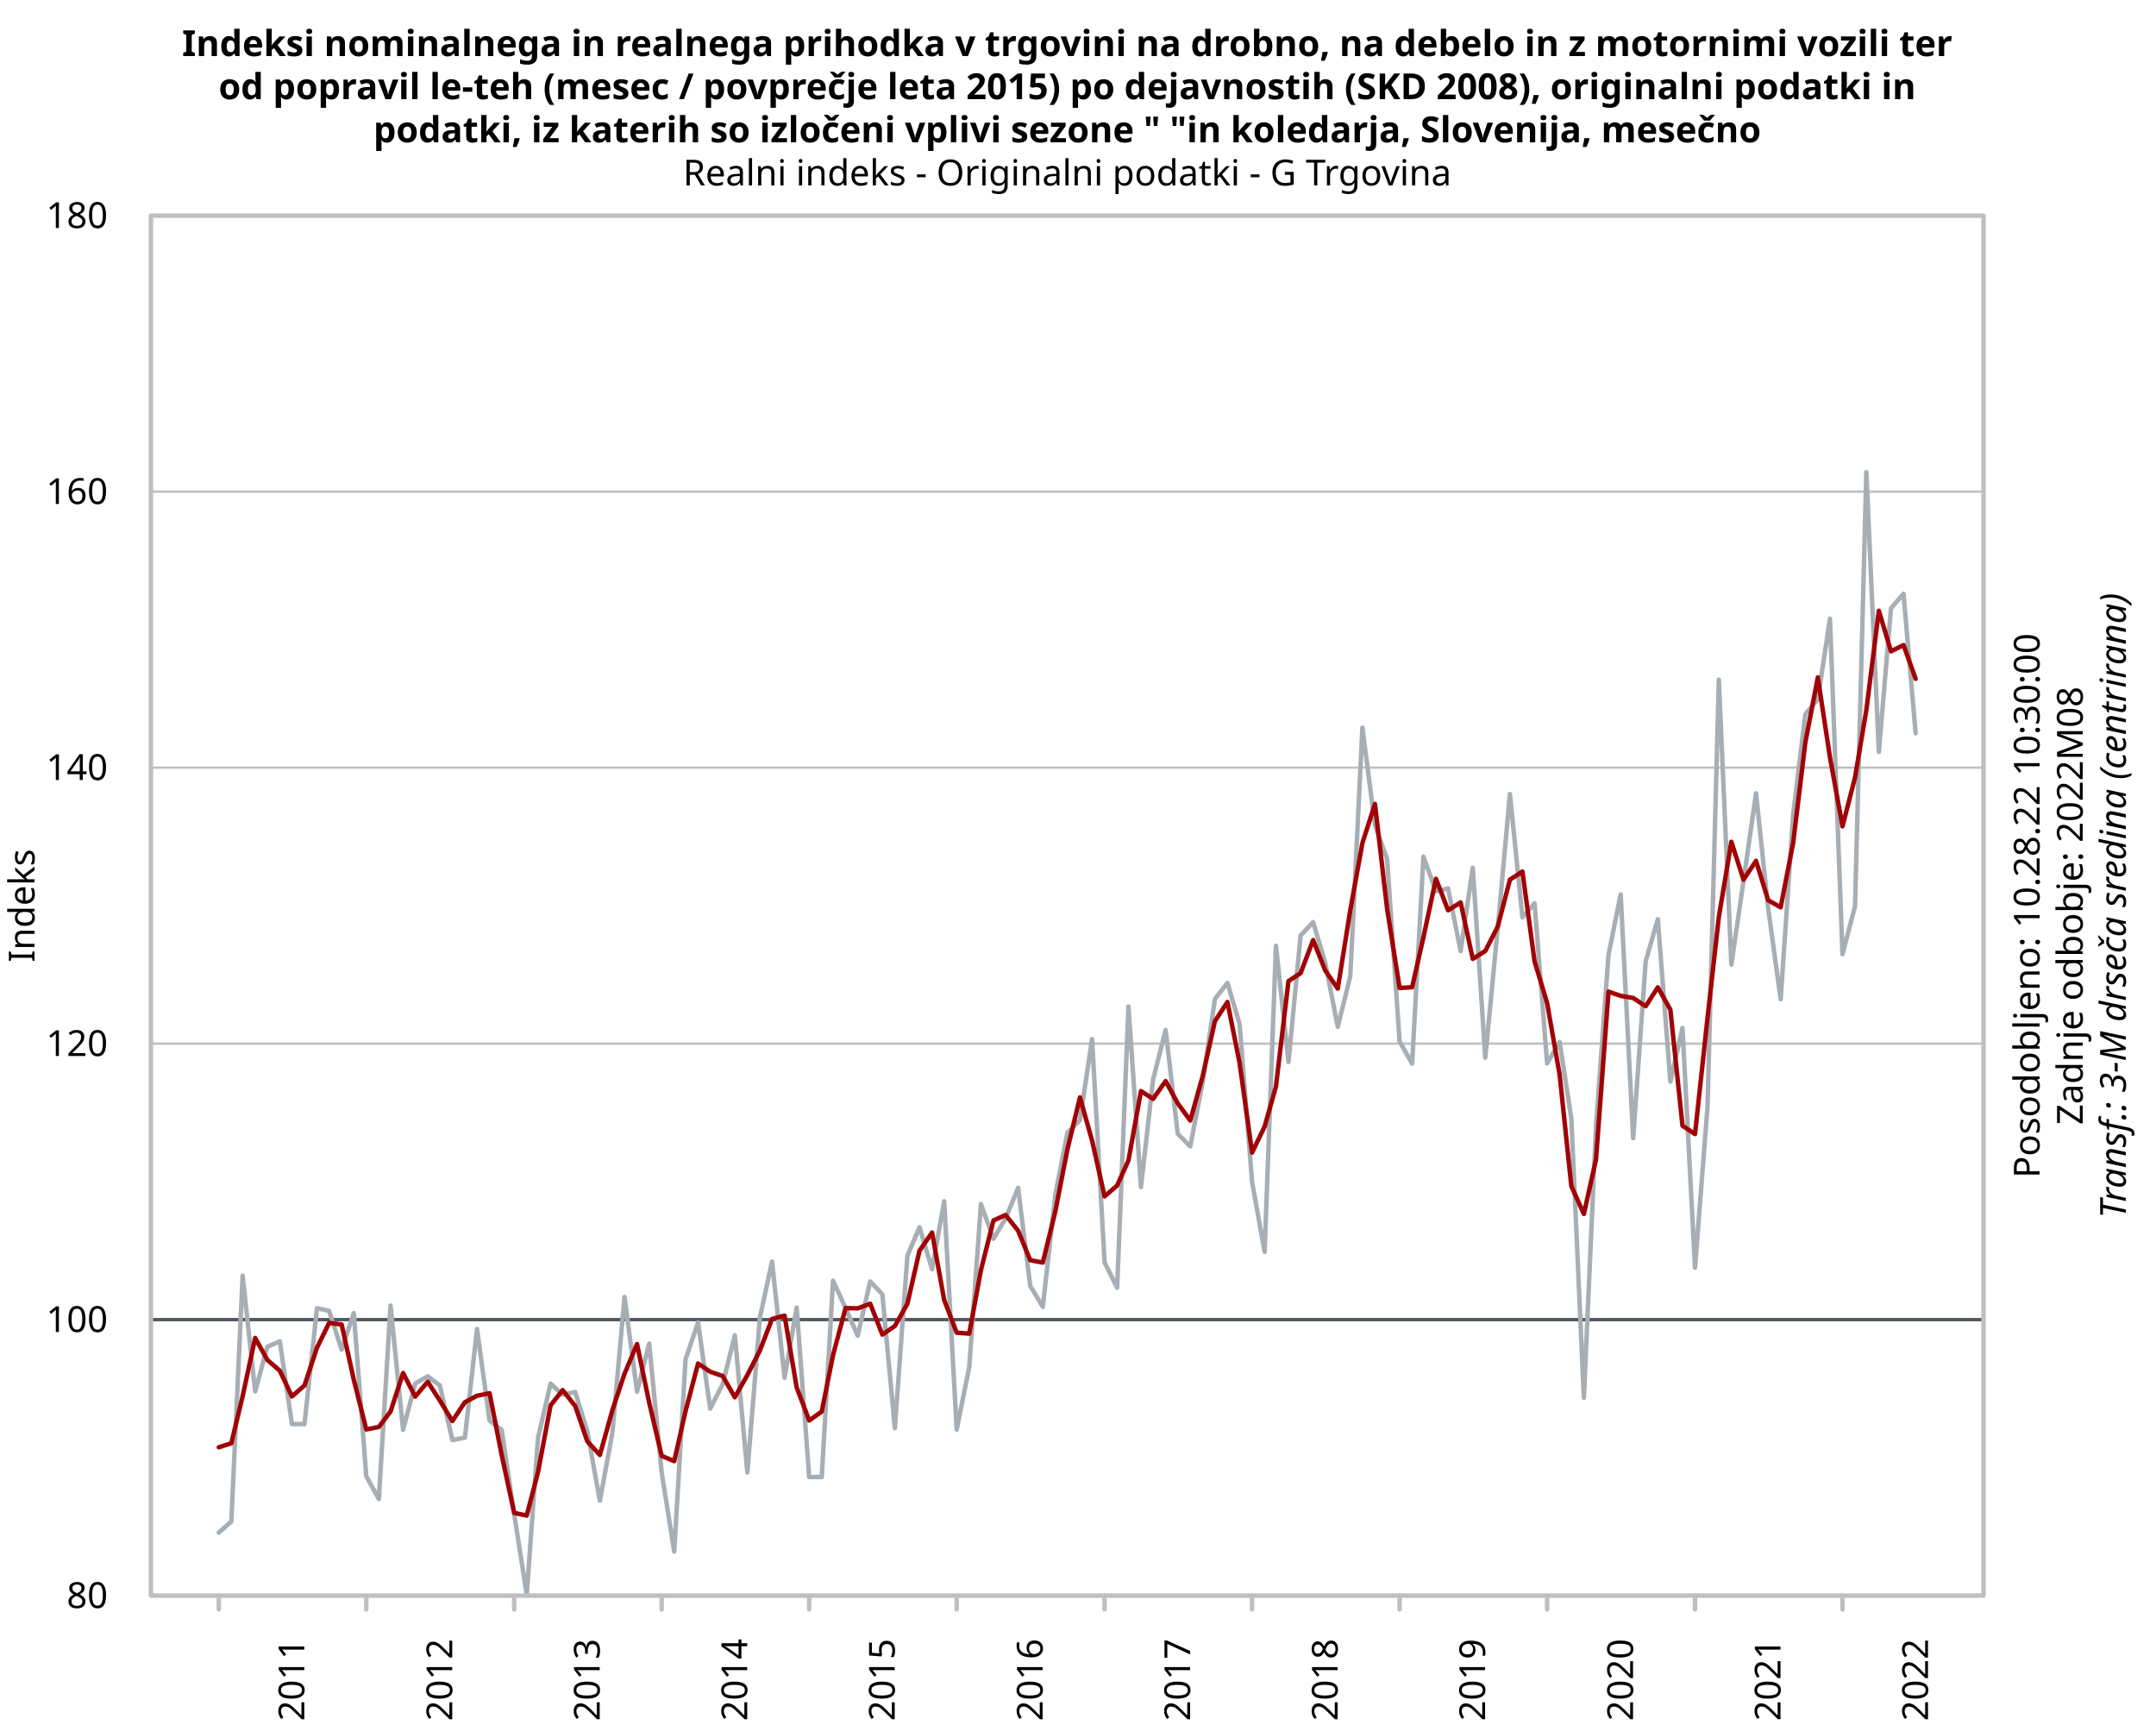
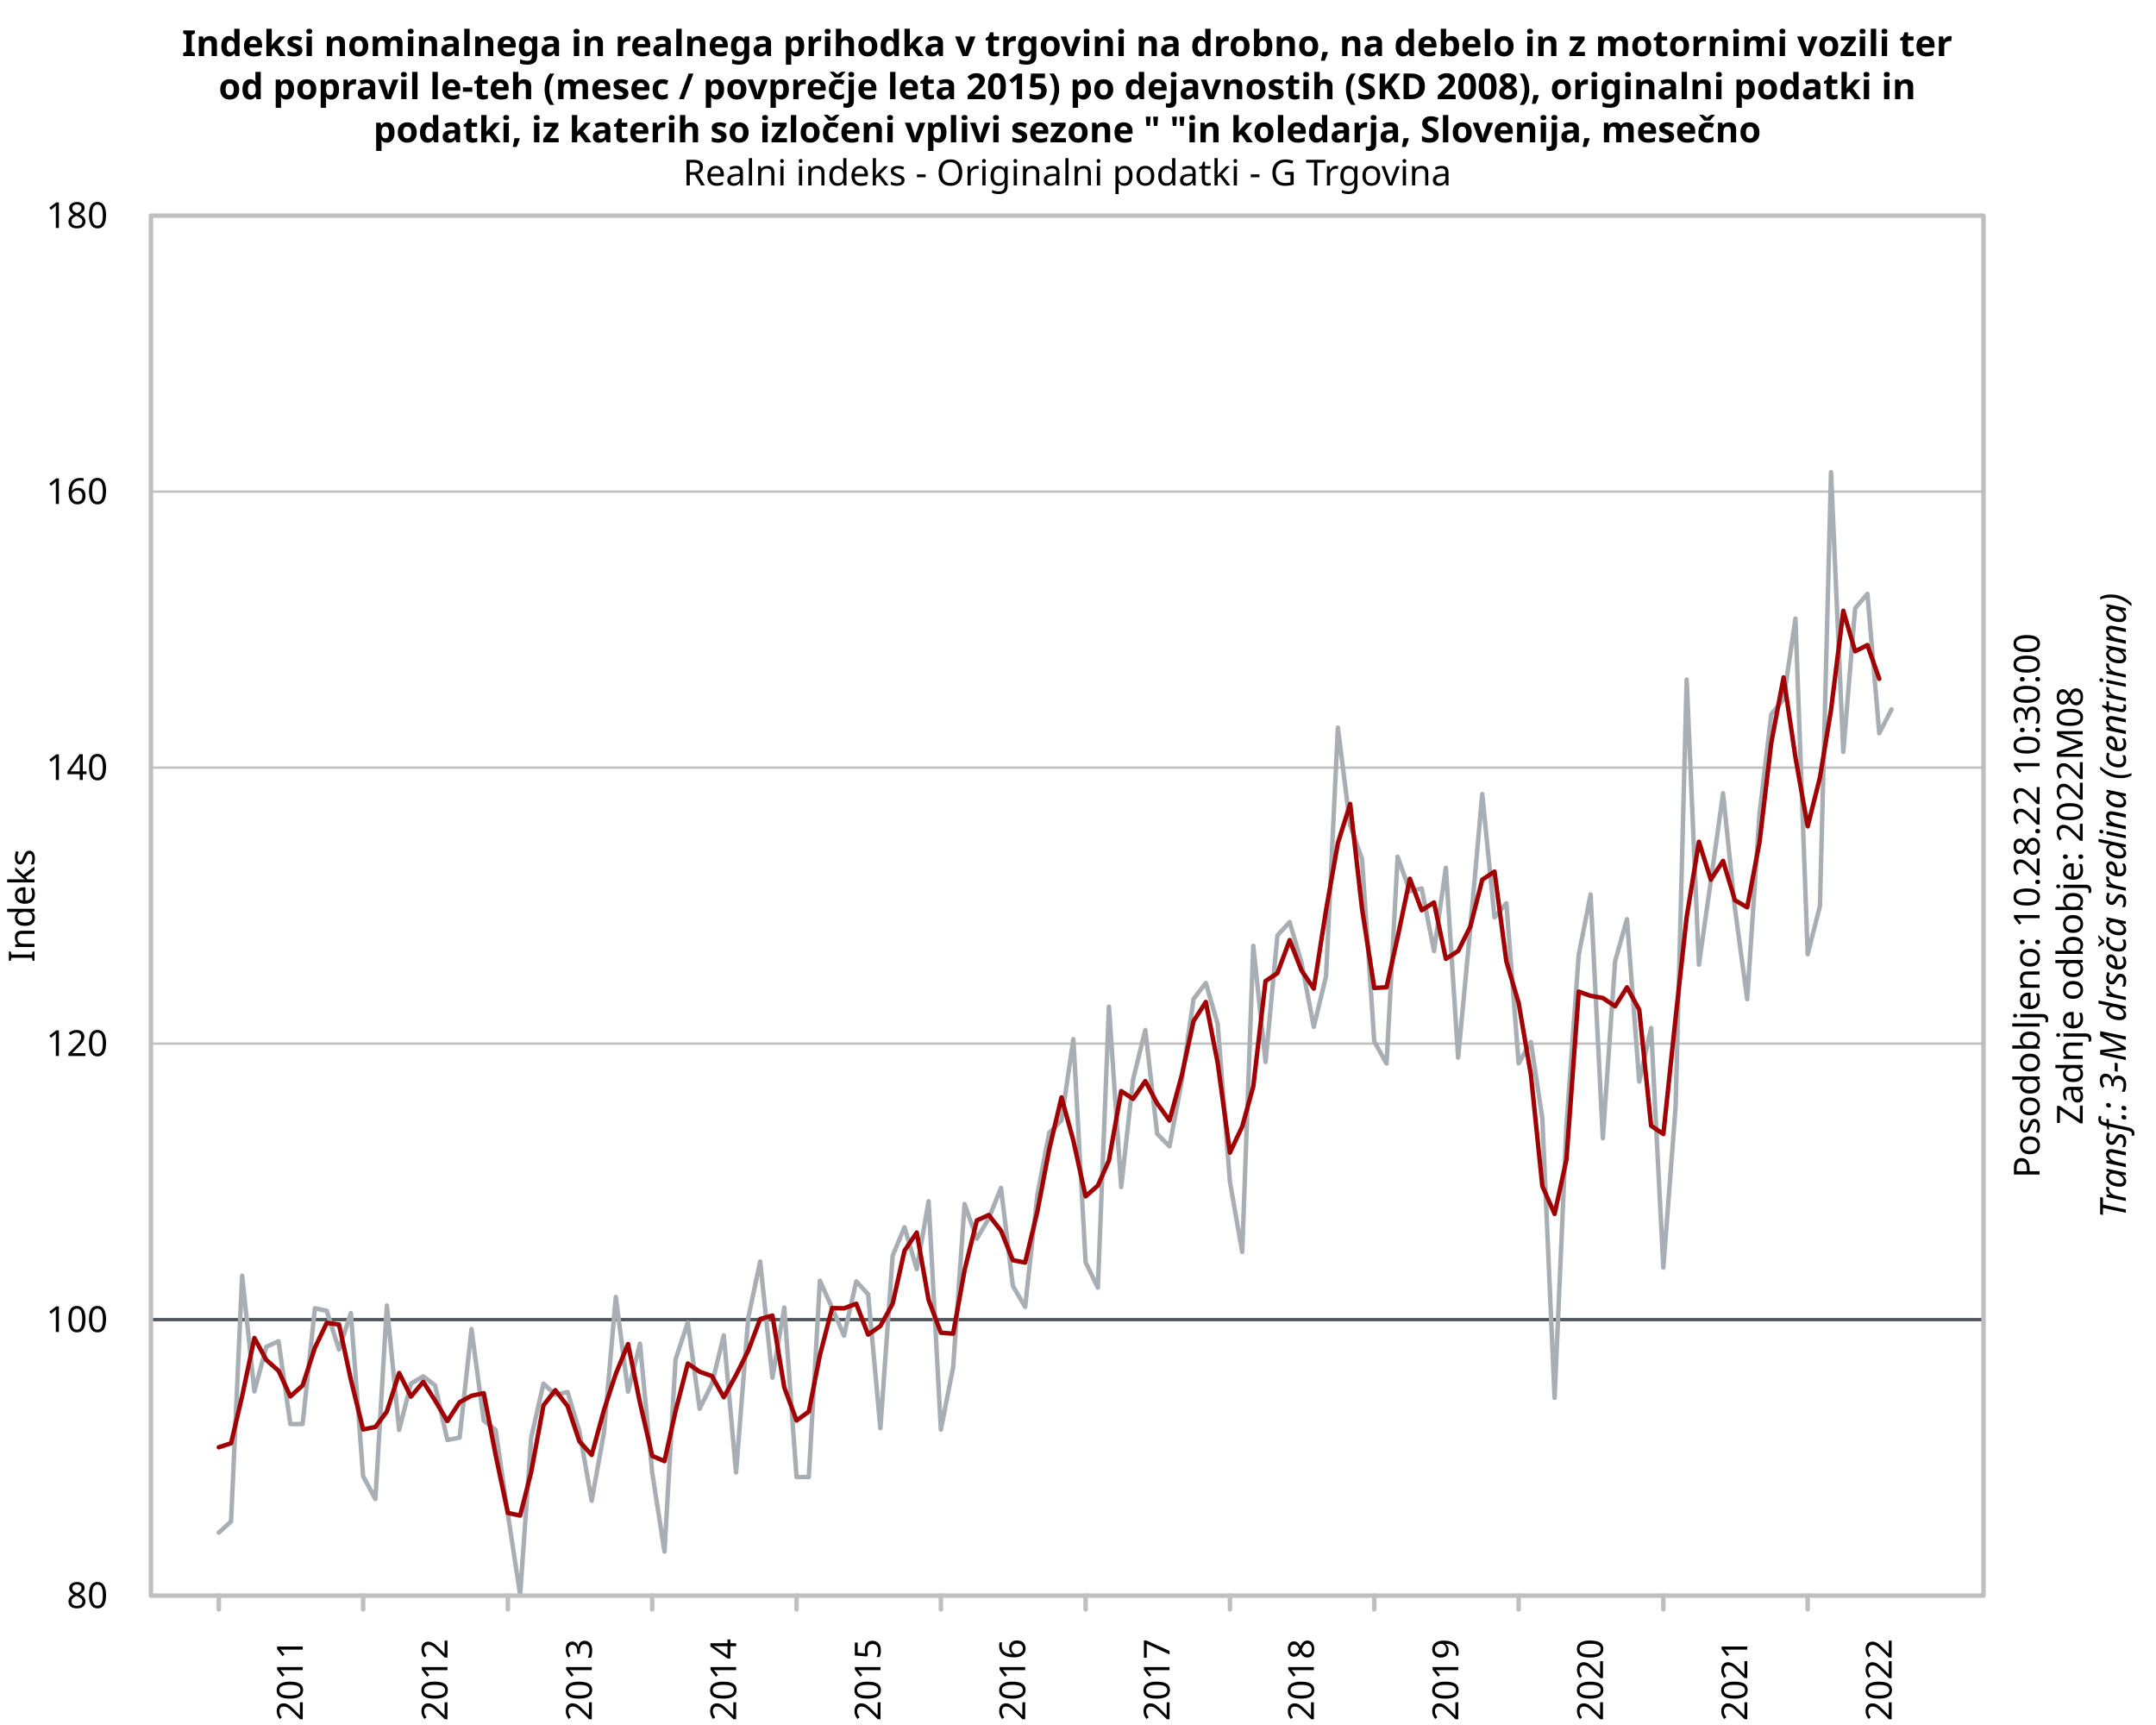
<svg xmlns="http://www.w3.org/2000/svg" class="svglite" data-engine-version="2.0" width="720.00pt" height="576.00pt" viewBox="0 0 720.00 576.00">
  <defs>
    <style type="text/css">
    .svglite line, .svglite polyline, .svglite polygon, .svglite path, .svglite rect, .svglite circle {
      fill: none;
      stroke: #000000;
      stroke-linecap: round;
      stroke-linejoin: round;
      stroke-miterlimit: 10.00;
    }
  </style>
  </defs>
  <rect width="100%" height="100%" style="stroke: none; fill: #FFFFFF;" />
  <defs>
    <clipPath id="cpMC4wMHw3MjAuMDB8MC4wMHw1NzYuMDA=">
      <rect x="0.00" y="0.00" width="720.00" height="576.00" />
    </clipPath>
  </defs>
  <g clip-path="url(#cpMC4wMHw3MjAuMDB8MC4wMHw1NzYuMDA=)">
</g>
  <defs>
    <clipPath id="cpNTAuNDB8NjYyLjQwfDcyLjAwfDUzMi44MA==">
      <rect x="50.40" y="72.00" width="612.00" height="460.80" />
    </clipPath>
  </defs>
  <g clip-path="url(#cpNTAuNDB8NjYyLjQwfDcyLjAwfDUzMi44MA==)">
    <line x1="50.40" y1="532.80" x2="662.40" y2="532.80" style="stroke-width: 0.75; stroke: #BFBFBF;" />
    <line x1="50.40" y1="440.64" x2="662.40" y2="440.64" style="stroke-width: 0.75; stroke: #BFBFBF;" />
    <line x1="50.40" y1="348.48" x2="662.40" y2="348.48" style="stroke-width: 0.75; stroke: #BFBFBF;" />
    <line x1="50.40" y1="256.32" x2="662.40" y2="256.32" style="stroke-width: 0.75; stroke: #BFBFBF;" />
    <line x1="50.40" y1="164.16" x2="662.40" y2="164.16" style="stroke-width: 0.75; stroke: #BFBFBF;" />
    <line x1="50.40" y1="72.00" x2="662.40" y2="72.00" style="stroke-width: 0.75; stroke: #BFBFBF;" />
  </g>
  <g clip-path="url(#cpMC4wMHw3MjAuMDB8MC4wMHw1NzYuMDA=)">
</g>
  <g clip-path="url(#cpNTAuNDB8NjYyLjQwfDcyLjAwfDUzMi44MA==)">
    <line x1="50.40" y1="440.64" x2="662.40" y2="440.64" style="stroke-width: 1.12; stroke: #50575E;" />
-     <polyline points="73.07,511.75 77.25,508.05 81.03,425.98 85.21,464.61 89.26,449.73 93.44,447.87 97.49,475.50 101.68,475.51 105.86,436.84 109.91,437.71 114.09,450.65 118.14,438.46 122.32,492.92 126.51,500.55 130.42,435.96 134.61,477.45 138.65,461.99 142.84,459.57 146.89,462.62 151.07,480.83 155.25,480.05 159.30,443.79 163.49,474.38 167.53,477.45 171.72,505.58 175.90,532.52 179.68,480.08 183.86,462.02 187.91,465.71 192.10,464.82 196.14,477.97 200.33,501.11 204.51,478.39 208.56,433.08 212.74,464.68 216.79,448.65 220.97,491.68 225.16,518.08 228.94,453.92 233.12,441.59 237.17,470.38 241.35,462.15 245.40,445.88 249.58,491.66 253.77,439.96 257.82,421.25 262.00,460.04 266.05,436.60 270.23,493.19 274.42,493.19 278.19,427.64 282.38,436.74 286.43,445.99 290.61,427.88 294.66,432.16 298.84,476.87 303.03,419.31 307.07,409.79 311.26,423.79 315.31,401.12 319.49,477.35 323.67,456.55 327.59,402.05 331.77,413.65 335.82,406.85 340.00,396.65 344.05,429.37 348.24,436.38 352.42,399.02 356.47,378.24 360.65,374.07 364.70,346.97 368.88,421.54 373.07,429.95 376.85,336.13 381.03,396.39 385.08,360.48 389.26,343.93 393.31,378.57 397.49,382.80 401.68,361.08 405.73,333.58 409.91,328.22 413.96,341.93 418.14,394.67 422.32,418.02 426.10,315.80 430.29,354.61 434.34,312.36 438.52,307.90 442.57,321.48 446.75,342.86 450.93,325.97 454.98,242.97 459.17,275.59 463.22,286.81 467.40,347.76 471.58,355.13 475.36,286.06 479.54,297.61 483.59,296.66 487.78,317.59 491.83,289.76 496.01,353.17 500.19,309.75 504.24,265.15 508.42,306.33 512.47,301.62 516.66,355.07 520.84,347.94 524.75,373.46 528.94,466.76 532.99,375.83 537.17,318.83 541.22,298.69 545.40,380.07 549.58,320.97 553.63,306.95 557.82,361.16 561.87,343.26 566.05,423.27 570.23,369.50 574.01,226.96 578.19,322.10 582.24,294.19 586.43,264.90 590.48,303.29 594.66,333.63 598.84,271.97 602.89,238.51 607.07,233.47 611.12,206.59 615.31,318.62 619.49,302.56 623.27,157.68 627.45,251.07 631.50,203.10 635.68,198.28 639.73,244.82 " style="stroke-width: 1.50; stroke: #A7AEB4;" />
-     <polyline points="73.07,483.26 77.25,481.93 81.03,466.21 85.21,446.77 89.26,454.07 93.44,457.70 97.49,466.29 101.68,462.62 105.86,450.02 109.91,441.73 114.09,442.27 118.14,460.67 122.32,477.31 126.51,476.48 130.42,471.32 134.61,458.47 138.65,466.34 142.84,461.39 146.89,467.67 151.07,474.50 155.25,468.22 159.30,466.07 163.49,465.21 167.53,485.81 171.72,505.19 175.90,506.06 179.68,491.54 183.86,469.27 187.91,464.19 192.10,469.50 196.14,481.30 200.33,485.82 204.51,470.86 208.56,458.72 212.74,448.80 216.79,468.34 220.97,486.14 225.16,487.89 228.94,471.20 233.12,455.30 237.17,458.04 241.35,459.47 245.40,466.56 249.58,459.17 253.77,450.96 257.82,440.42 262.00,439.30 266.05,463.28 270.23,474.32 274.42,471.34 278.19,452.52 282.38,436.79 286.43,436.87 290.61,435.34 294.66,445.64 298.84,442.78 303.03,435.33 307.07,417.63 311.26,411.57 315.31,434.08 319.49,445.01 323.67,445.32 327.59,424.08 331.77,407.52 335.82,405.71 340.00,410.95 344.05,420.80 348.24,421.59 352.42,404.55 356.47,383.78 360.65,366.43 364.70,380.86 368.88,399.48 373.07,395.87 376.85,387.49 381.03,364.33 385.08,366.93 389.26,360.99 393.31,368.43 397.49,374.15 401.68,359.15 405.73,340.96 409.91,334.58 413.96,354.94 418.14,384.87 422.32,376.16 426.10,362.81 430.29,327.59 434.34,324.95 438.52,313.91 442.57,324.08 446.75,330.10 450.93,303.93 454.98,281.51 459.17,268.46 463.22,303.39 467.40,329.90 471.58,329.65 475.36,312.94 479.54,293.44 483.59,303.95 487.78,301.34 491.83,320.18 496.01,317.56 500.19,309.36 504.24,293.74 508.42,291.03 512.47,321.01 516.66,334.88 520.84,358.82 524.75,396.05 528.94,405.35 532.99,387.14 537.17,331.11 541.22,332.53 545.40,333.24 549.58,336.00 553.63,329.69 557.82,337.12 561.87,375.90 566.05,378.68 570.23,339.91 574.01,306.19 578.19,281.08 582.24,293.73 586.43,287.46 590.48,300.61 594.66,302.96 598.84,281.37 602.89,247.98 607.07,226.19 611.12,252.89 615.31,275.92 619.49,259.62 623.27,237.10 627.45,203.95 631.50,217.48 635.68,215.40 639.73,226.66 " style="stroke-width: 1.50; stroke: #A10305;" />
+     <polyline points="73.07,511.75 77.16,508.05 80.86,425.98 84.95,464.61 88.91,449.73 93.01,447.87 96.97,475.50 101.06,475.51 105.16,436.84 109.12,437.71 113.21,450.65 117.17,438.46 121.27,492.92 125.36,500.55 129.19,435.96 133.29,477.45 137.25,461.99 141.34,459.57 145.30,462.62 149.40,480.83 153.49,480.05 157.45,443.79 161.55,474.38 165.51,477.45 169.60,505.58 173.70,532.52 177.39,480.08 181.49,462.02 185.45,465.71 189.54,464.82 193.50,477.97 197.60,501.11 201.69,478.39 205.65,433.08 209.75,464.68 213.71,448.65 217.80,491.68 221.90,518.08 225.60,453.92 229.69,441.59 233.65,470.38 237.74,462.15 241.71,445.88 245.80,491.66 249.89,439.96 253.86,421.25 257.95,460.04 261.91,436.60 266.01,493.19 270.10,493.19 273.80,427.64 277.89,436.74 281.85,445.99 285.95,427.88 289.91,432.16 294.00,476.87 298.10,419.31 302.06,409.79 306.15,423.79 310.11,401.12 314.21,477.35 318.30,456.55 322.13,402.05 326.22,413.65 330.19,406.85 334.28,396.65 338.24,429.37 342.34,436.38 346.43,399.02 350.39,378.24 354.49,374.07 358.45,346.97 362.54,421.54 366.63,429.95 370.33,336.13 374.43,396.39 378.39,360.48 382.48,343.93 386.44,378.57 390.54,382.80 394.63,361.08 398.59,333.58 402.69,328.22 406.65,341.93 410.74,394.67 414.84,418.02 418.53,315.80 422.63,354.61 426.59,312.36 430.68,307.90 434.65,321.48 438.74,342.86 442.83,325.97 446.79,242.97 450.89,275.59 454.85,286.81 458.94,347.76 463.04,355.13 466.74,286.06 470.83,297.61 474.79,296.66 478.89,317.59 482.85,289.76 486.94,353.17 491.03,309.75 495.00,265.15 499.09,306.33 503.05,301.62 507.15,355.07 511.24,347.94 515.07,373.46 519.16,466.76 523.12,375.83 527.22,318.83 531.18,298.69 535.27,380.07 539.37,320.97 543.33,306.95 547.42,361.16 551.39,343.26 555.48,423.27 559.57,369.50 563.27,226.96 567.36,322.10 571.33,294.19 575.42,264.90 579.38,303.29 583.48,333.63 587.57,271.97 591.53,238.51 595.63,233.47 599.59,206.59 603.68,318.62 607.77,302.56 611.47,157.68 615.57,251.07 619.53,203.10 623.62,198.28 627.58,244.82 631.68,236.89 " style="stroke-width: 1.50; stroke: #A7AEB4;" />
+     <polyline points="73.07,483.26 77.16,481.93 80.86,466.21 84.95,446.77 88.91,454.07 93.01,457.70 96.97,466.29 101.06,462.62 105.16,450.02 109.12,441.73 113.21,442.27 117.17,460.67 121.27,477.31 125.36,476.48 129.19,471.32 133.29,458.47 137.25,466.34 141.34,461.39 145.30,467.67 149.40,474.50 153.49,468.22 157.45,466.07 161.55,465.21 165.51,485.81 169.60,505.19 173.70,506.06 177.39,491.54 181.49,469.27 185.45,464.19 189.54,469.50 193.50,481.30 197.60,485.82 201.69,470.86 205.65,458.72 209.75,448.80 213.71,468.34 217.80,486.14 221.90,487.89 225.60,471.20 229.69,455.30 233.65,458.04 237.74,459.47 241.71,466.56 245.80,459.17 249.89,450.96 253.86,440.42 257.95,439.30 261.91,463.28 266.01,474.32 270.10,471.34 273.80,452.52 277.89,436.79 281.85,436.87 285.95,435.34 289.91,445.64 294.00,442.78 298.10,435.33 302.06,417.63 306.15,411.57 310.11,434.08 314.21,445.01 318.30,445.32 322.13,424.08 326.22,407.52 330.19,405.71 334.28,410.95 338.24,420.80 342.34,421.59 346.43,404.55 350.39,383.78 354.49,366.43 358.45,380.86 362.54,399.48 366.63,395.87 370.33,387.49 374.43,364.33 378.39,366.93 382.48,360.99 386.44,368.43 390.54,374.15 394.63,359.15 398.59,340.96 402.69,334.58 406.65,354.94 410.74,384.87 414.84,376.16 418.53,362.81 422.63,327.59 426.59,324.95 430.68,313.91 434.65,324.08 438.74,330.10 442.83,303.93 446.79,281.51 450.89,268.46 454.85,303.39 458.94,329.90 463.04,329.65 466.74,312.94 470.83,293.44 474.79,303.95 478.89,301.34 482.85,320.18 486.94,317.56 491.03,309.36 495.00,293.74 499.09,291.03 503.05,321.01 507.15,334.88 511.24,358.82 515.07,396.05 519.16,405.35 523.12,387.14 527.22,331.11 531.18,332.53 535.27,333.24 539.37,336.00 543.33,329.69 547.42,337.12 551.39,375.90 555.48,378.68 559.57,339.91 563.27,306.19 567.36,281.08 571.33,293.73 575.42,287.46 579.38,300.61 583.48,302.96 587.57,281.37 591.53,247.98 595.63,226.19 599.59,252.89 603.68,275.92 607.77,259.62 611.47,237.10 615.57,203.95 619.53,217.48 623.62,215.40 627.58,226.66 " style="stroke-width: 1.50; stroke: #A10305;" />
  </g>
  <g clip-path="url(#cpMC4wMHw3MjAuMDB8MC4wMHw1NzYuMDA=)">
    <line x1="73.07" y1="532.80" x2="73.07" y2="537.41" style="stroke-width: 1.50; stroke: #BFBFBF;" />
-     <line x1="122.32" y1="532.80" x2="122.32" y2="537.41" style="stroke-width: 1.50; stroke: #BFBFBF;" />
-     <line x1="171.72" y1="532.80" x2="171.72" y2="537.41" style="stroke-width: 1.50; stroke: #BFBFBF;" />
-     <line x1="220.97" y1="532.80" x2="220.97" y2="537.41" style="stroke-width: 1.50; stroke: #BFBFBF;" />
-     <line x1="270.23" y1="532.80" x2="270.23" y2="537.41" style="stroke-width: 1.50; stroke: #BFBFBF;" />
-     <line x1="319.49" y1="532.80" x2="319.49" y2="537.41" style="stroke-width: 1.50; stroke: #BFBFBF;" />
-     <line x1="368.88" y1="532.80" x2="368.88" y2="537.41" style="stroke-width: 1.50; stroke: #BFBFBF;" />
-     <line x1="418.14" y1="532.80" x2="418.14" y2="537.41" style="stroke-width: 1.50; stroke: #BFBFBF;" />
-     <line x1="467.40" y1="532.80" x2="467.40" y2="537.41" style="stroke-width: 1.50; stroke: #BFBFBF;" />
-     <line x1="516.66" y1="532.80" x2="516.66" y2="537.41" style="stroke-width: 1.50; stroke: #BFBFBF;" />
-     <line x1="566.05" y1="532.80" x2="566.05" y2="537.41" style="stroke-width: 1.50; stroke: #BFBFBF;" />
-     <line x1="615.31" y1="532.80" x2="615.31" y2="537.41" style="stroke-width: 1.50; stroke: #BFBFBF;" />
-     <text transform="translate(101.62,547.20) rotate(-90)" text-anchor="end" style="font-size: 12.00px; font-family: sans;" textLength="26.70px" lengthAdjust="spacingAndGlyphs">2011</text>
-     <text transform="translate(151.02,547.20) rotate(-90)" text-anchor="end" style="font-size: 12.00px; font-family: sans;" textLength="26.70px" lengthAdjust="spacingAndGlyphs">2012</text>
-     <text transform="translate(200.27,547.20) rotate(-90)" text-anchor="end" style="font-size: 12.00px; font-family: sans;" textLength="26.70px" lengthAdjust="spacingAndGlyphs">2013</text>
-     <text transform="translate(249.53,547.20) rotate(-90)" text-anchor="end" style="font-size: 12.00px; font-family: sans;" textLength="26.70px" lengthAdjust="spacingAndGlyphs">2014</text>
-     <text transform="translate(298.79,547.20) rotate(-90)" text-anchor="end" style="font-size: 12.00px; font-family: sans;" textLength="26.70px" lengthAdjust="spacingAndGlyphs">2015</text>
-     <text transform="translate(348.18,547.20) rotate(-90)" text-anchor="end" style="font-size: 12.00px; font-family: sans;" textLength="26.70px" lengthAdjust="spacingAndGlyphs">2016</text>
-     <text transform="translate(397.44,547.20) rotate(-90)" text-anchor="end" style="font-size: 12.00px; font-family: sans;" textLength="26.70px" lengthAdjust="spacingAndGlyphs">2017</text>
-     <text transform="translate(446.70,547.20) rotate(-90)" text-anchor="end" style="font-size: 12.00px; font-family: sans;" textLength="26.70px" lengthAdjust="spacingAndGlyphs">2018</text>
-     <text transform="translate(495.95,547.20) rotate(-90)" text-anchor="end" style="font-size: 12.00px; font-family: sans;" textLength="26.70px" lengthAdjust="spacingAndGlyphs">2019</text>
-     <text transform="translate(545.35,547.20) rotate(-90)" text-anchor="end" style="font-size: 12.00px; font-family: sans;" textLength="26.70px" lengthAdjust="spacingAndGlyphs">2020</text>
-     <text transform="translate(594.60,547.20) rotate(-90)" text-anchor="end" style="font-size: 12.00px; font-family: sans;" textLength="26.70px" lengthAdjust="spacingAndGlyphs">2021</text>
-     <text transform="translate(643.86,547.20) rotate(-90)" text-anchor="end" style="font-size: 12.00px; font-family: sans;" textLength="26.70px" lengthAdjust="spacingAndGlyphs">2022</text>
+     <line x1="121.27" y1="532.80" x2="121.27" y2="537.41" style="stroke-width: 1.50; stroke: #BFBFBF;" />
+     <line x1="169.60" y1="532.80" x2="169.60" y2="537.41" style="stroke-width: 1.50; stroke: #BFBFBF;" />
+     <line x1="217.80" y1="532.80" x2="217.80" y2="537.41" style="stroke-width: 1.50; stroke: #BFBFBF;" />
+     <line x1="266.01" y1="532.80" x2="266.01" y2="537.41" style="stroke-width: 1.50; stroke: #BFBFBF;" />
+     <line x1="314.21" y1="532.80" x2="314.21" y2="537.41" style="stroke-width: 1.50; stroke: #BFBFBF;" />
+     <line x1="362.54" y1="532.80" x2="362.54" y2="537.41" style="stroke-width: 1.50; stroke: #BFBFBF;" />
+     <line x1="410.74" y1="532.80" x2="410.74" y2="537.41" style="stroke-width: 1.50; stroke: #BFBFBF;" />
+     <line x1="458.94" y1="532.80" x2="458.94" y2="537.41" style="stroke-width: 1.50; stroke: #BFBFBF;" />
+     <line x1="507.15" y1="532.80" x2="507.15" y2="537.41" style="stroke-width: 1.50; stroke: #BFBFBF;" />
+     <line x1="555.48" y1="532.80" x2="555.48" y2="537.41" style="stroke-width: 1.50; stroke: #BFBFBF;" />
+     <line x1="603.68" y1="532.80" x2="603.68" y2="537.41" style="stroke-width: 1.50; stroke: #BFBFBF;" />
+     <text transform="translate(101.10,547.20) rotate(-90)" text-anchor="end" style="font-size: 12.00px; font-family: sans;" textLength="26.70px" lengthAdjust="spacingAndGlyphs">2011</text>
+     <text transform="translate(149.43,547.20) rotate(-90)" text-anchor="end" style="font-size: 12.00px; font-family: sans;" textLength="26.70px" lengthAdjust="spacingAndGlyphs">2012</text>
+     <text transform="translate(197.63,547.20) rotate(-90)" text-anchor="end" style="font-size: 12.00px; font-family: sans;" textLength="26.70px" lengthAdjust="spacingAndGlyphs">2013</text>
+     <text transform="translate(245.84,547.20) rotate(-90)" text-anchor="end" style="font-size: 12.00px; font-family: sans;" textLength="26.70px" lengthAdjust="spacingAndGlyphs">2014</text>
+     <text transform="translate(294.04,547.20) rotate(-90)" text-anchor="end" style="font-size: 12.00px; font-family: sans;" textLength="26.70px" lengthAdjust="spacingAndGlyphs">2015</text>
+     <text transform="translate(342.37,547.20) rotate(-90)" text-anchor="end" style="font-size: 12.00px; font-family: sans;" textLength="26.70px" lengthAdjust="spacingAndGlyphs">2016</text>
+     <text transform="translate(390.57,547.20) rotate(-90)" text-anchor="end" style="font-size: 12.00px; font-family: sans;" textLength="26.70px" lengthAdjust="spacingAndGlyphs">2017</text>
+     <text transform="translate(438.77,547.20) rotate(-90)" text-anchor="end" style="font-size: 12.00px; font-family: sans;" textLength="26.70px" lengthAdjust="spacingAndGlyphs">2018</text>
+     <text transform="translate(486.98,547.20) rotate(-90)" text-anchor="end" style="font-size: 12.00px; font-family: sans;" textLength="26.70px" lengthAdjust="spacingAndGlyphs">2019</text>
+     <text transform="translate(535.31,547.20) rotate(-90)" text-anchor="end" style="font-size: 12.00px; font-family: sans;" textLength="26.70px" lengthAdjust="spacingAndGlyphs">2020</text>
+     <text transform="translate(583.51,547.20) rotate(-90)" text-anchor="end" style="font-size: 12.00px; font-family: sans;" textLength="26.70px" lengthAdjust="spacingAndGlyphs">2021</text>
+     <text transform="translate(631.71,547.20) rotate(-90)" text-anchor="end" style="font-size: 12.00px; font-family: sans;" textLength="26.70px" lengthAdjust="spacingAndGlyphs">2022</text>
    <text x="36.00" y="536.93" text-anchor="end" style="font-size: 12.00px; font-family: sans;" textLength="13.35px" lengthAdjust="spacingAndGlyphs">80</text>
    <text x="36.00" y="444.77" text-anchor="end" style="font-size: 12.00px; font-family: sans;" textLength="20.02px" lengthAdjust="spacingAndGlyphs">100</text>
    <text x="36.00" y="352.61" text-anchor="end" style="font-size: 12.00px; font-family: sans;" textLength="20.02px" lengthAdjust="spacingAndGlyphs">120</text>
    <text x="36.00" y="260.45" text-anchor="end" style="font-size: 12.00px; font-family: sans;" textLength="20.02px" lengthAdjust="spacingAndGlyphs">140</text>
    <text x="36.00" y="168.29" text-anchor="end" style="font-size: 12.00px; font-family: sans;" textLength="20.02px" lengthAdjust="spacingAndGlyphs">160</text>
    <text x="36.00" y="76.13" text-anchor="end" style="font-size: 12.00px; font-family: sans;" textLength="20.02px" lengthAdjust="spacingAndGlyphs">180</text>
    <polygon points="50.40,532.80 662.40,532.80 662.40,72.00 50.40,72.00 " style="stroke-width: 1.50; stroke: #BFBFBF; fill: none;" />
    <text x="356.40" y="18.72" text-anchor="middle" style="font-size: 12.00px; font-weight: bold; font-family: sans;" textLength="515.67px" lengthAdjust="spacingAndGlyphs">Indeksi nominalnega in realnega prihodka v trgovini na drobno, na debelo in z motornimi vozili ter</text>
    <text x="356.40" y="33.12" text-anchor="middle" style="font-size: 12.00px; font-weight: bold; font-family: sans;" textLength="509.67px" lengthAdjust="spacingAndGlyphs">od popravil le-teh (mesec / povprečje leta 2015) po dejavnostih (SKD 2008), originalni podatki in</text>
    <text x="356.40" y="47.52" text-anchor="middle" style="font-size: 12.00px; font-weight: bold; font-family: sans;" textLength="412.12px" lengthAdjust="spacingAndGlyphs">podatki, iz katerih so izločeni vplivi sezone " "in koledarja, Slovenija, mesečno</text>
    <text x="356.40" y="61.92" text-anchor="middle" style="font-size: 12.00px; font-family: sans;" textLength="245.46px" lengthAdjust="spacingAndGlyphs">Realni indeks - Originalni podatki - G Trgovina</text>
    <text transform="translate(11.52,302.40) rotate(-90)" text-anchor="middle" style="font-size: 12.00px; font-family: sans;" textLength="35.37px" lengthAdjust="spacingAndGlyphs">Indeks</text>
    <text transform="translate(681.12,302.40) rotate(-90)" text-anchor="middle" style="font-size: 12.00px; font-family: sans;" textLength="176.16px" lengthAdjust="spacingAndGlyphs">Posodobljeno: 10.28.22 10:30:00</text>
    <text transform="translate(695.52,302.40) rotate(-90)" text-anchor="middle" style="font-size: 12.00px; font-family: sans;" textLength="139.45px" lengthAdjust="spacingAndGlyphs">Zadnje odbobje: 2022M08</text>
    <text transform="translate(709.92,302.40) rotate(-90)" text-anchor="middle" style="font-size: 12.00px; font-style: italic; font-family: sans;" textLength="211.44px" lengthAdjust="spacingAndGlyphs">Transf.: 3-M drseča sredina (centrirana)</text>
  </g>
</svg>
